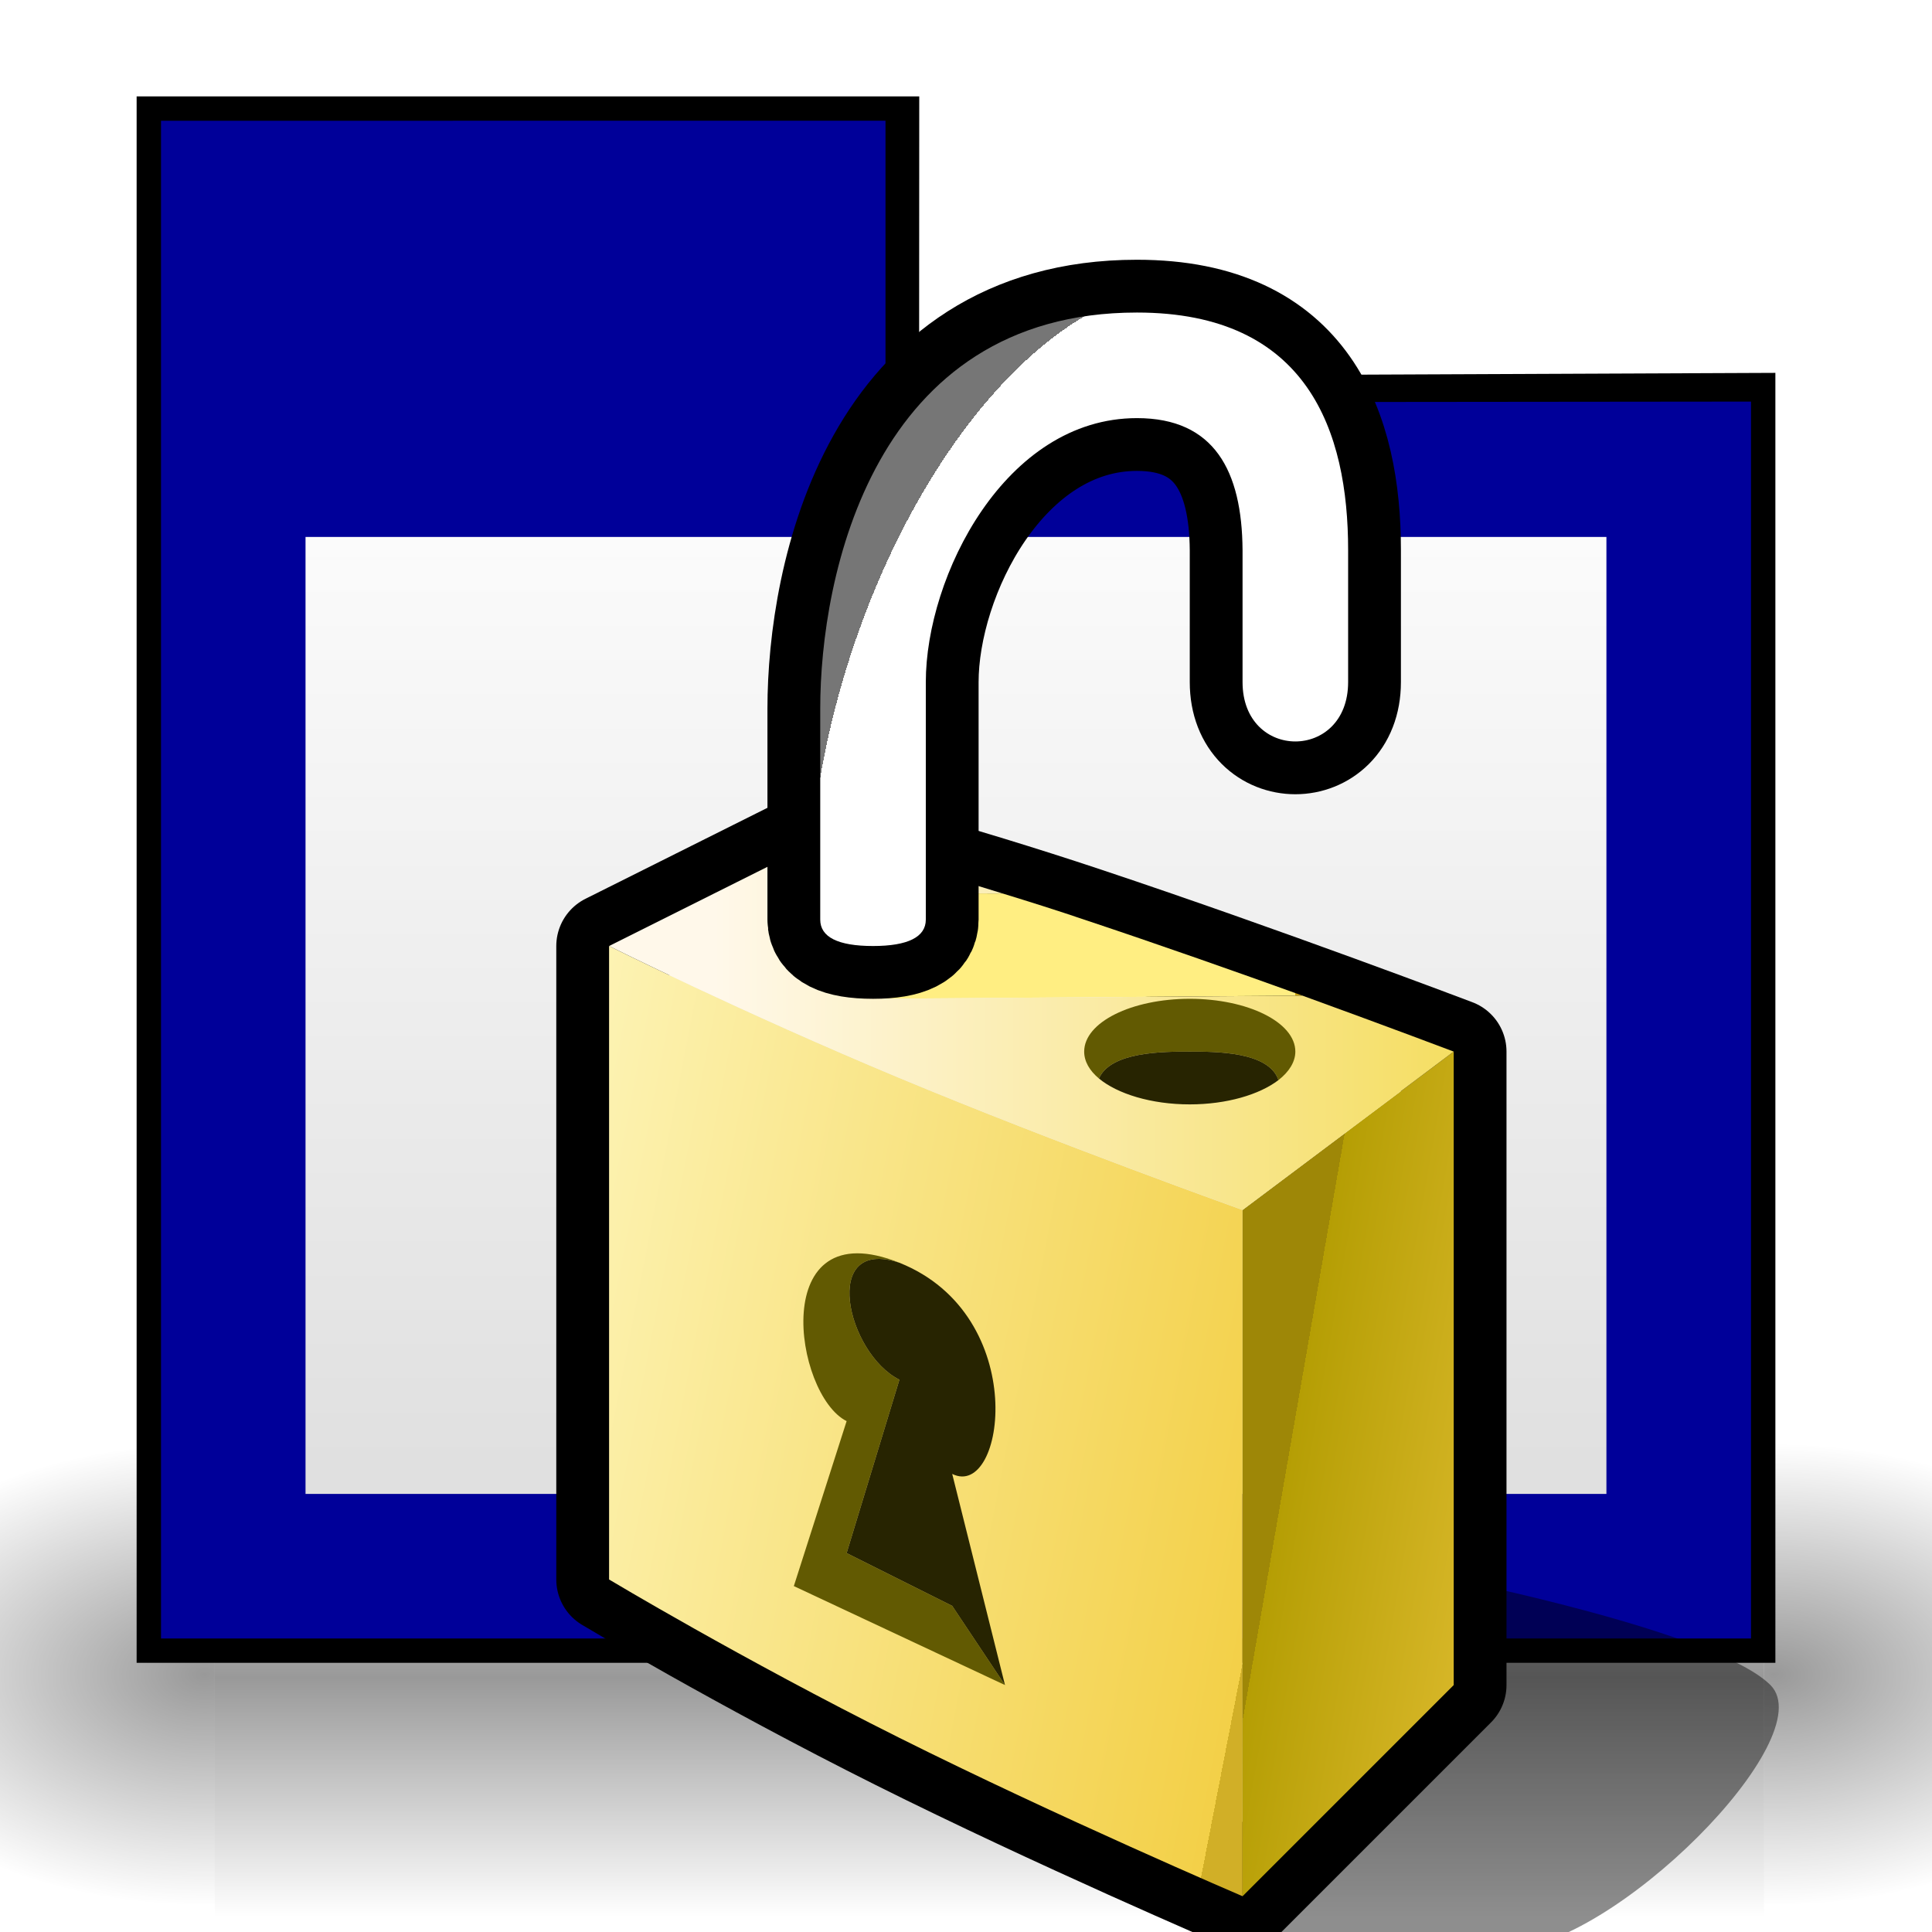
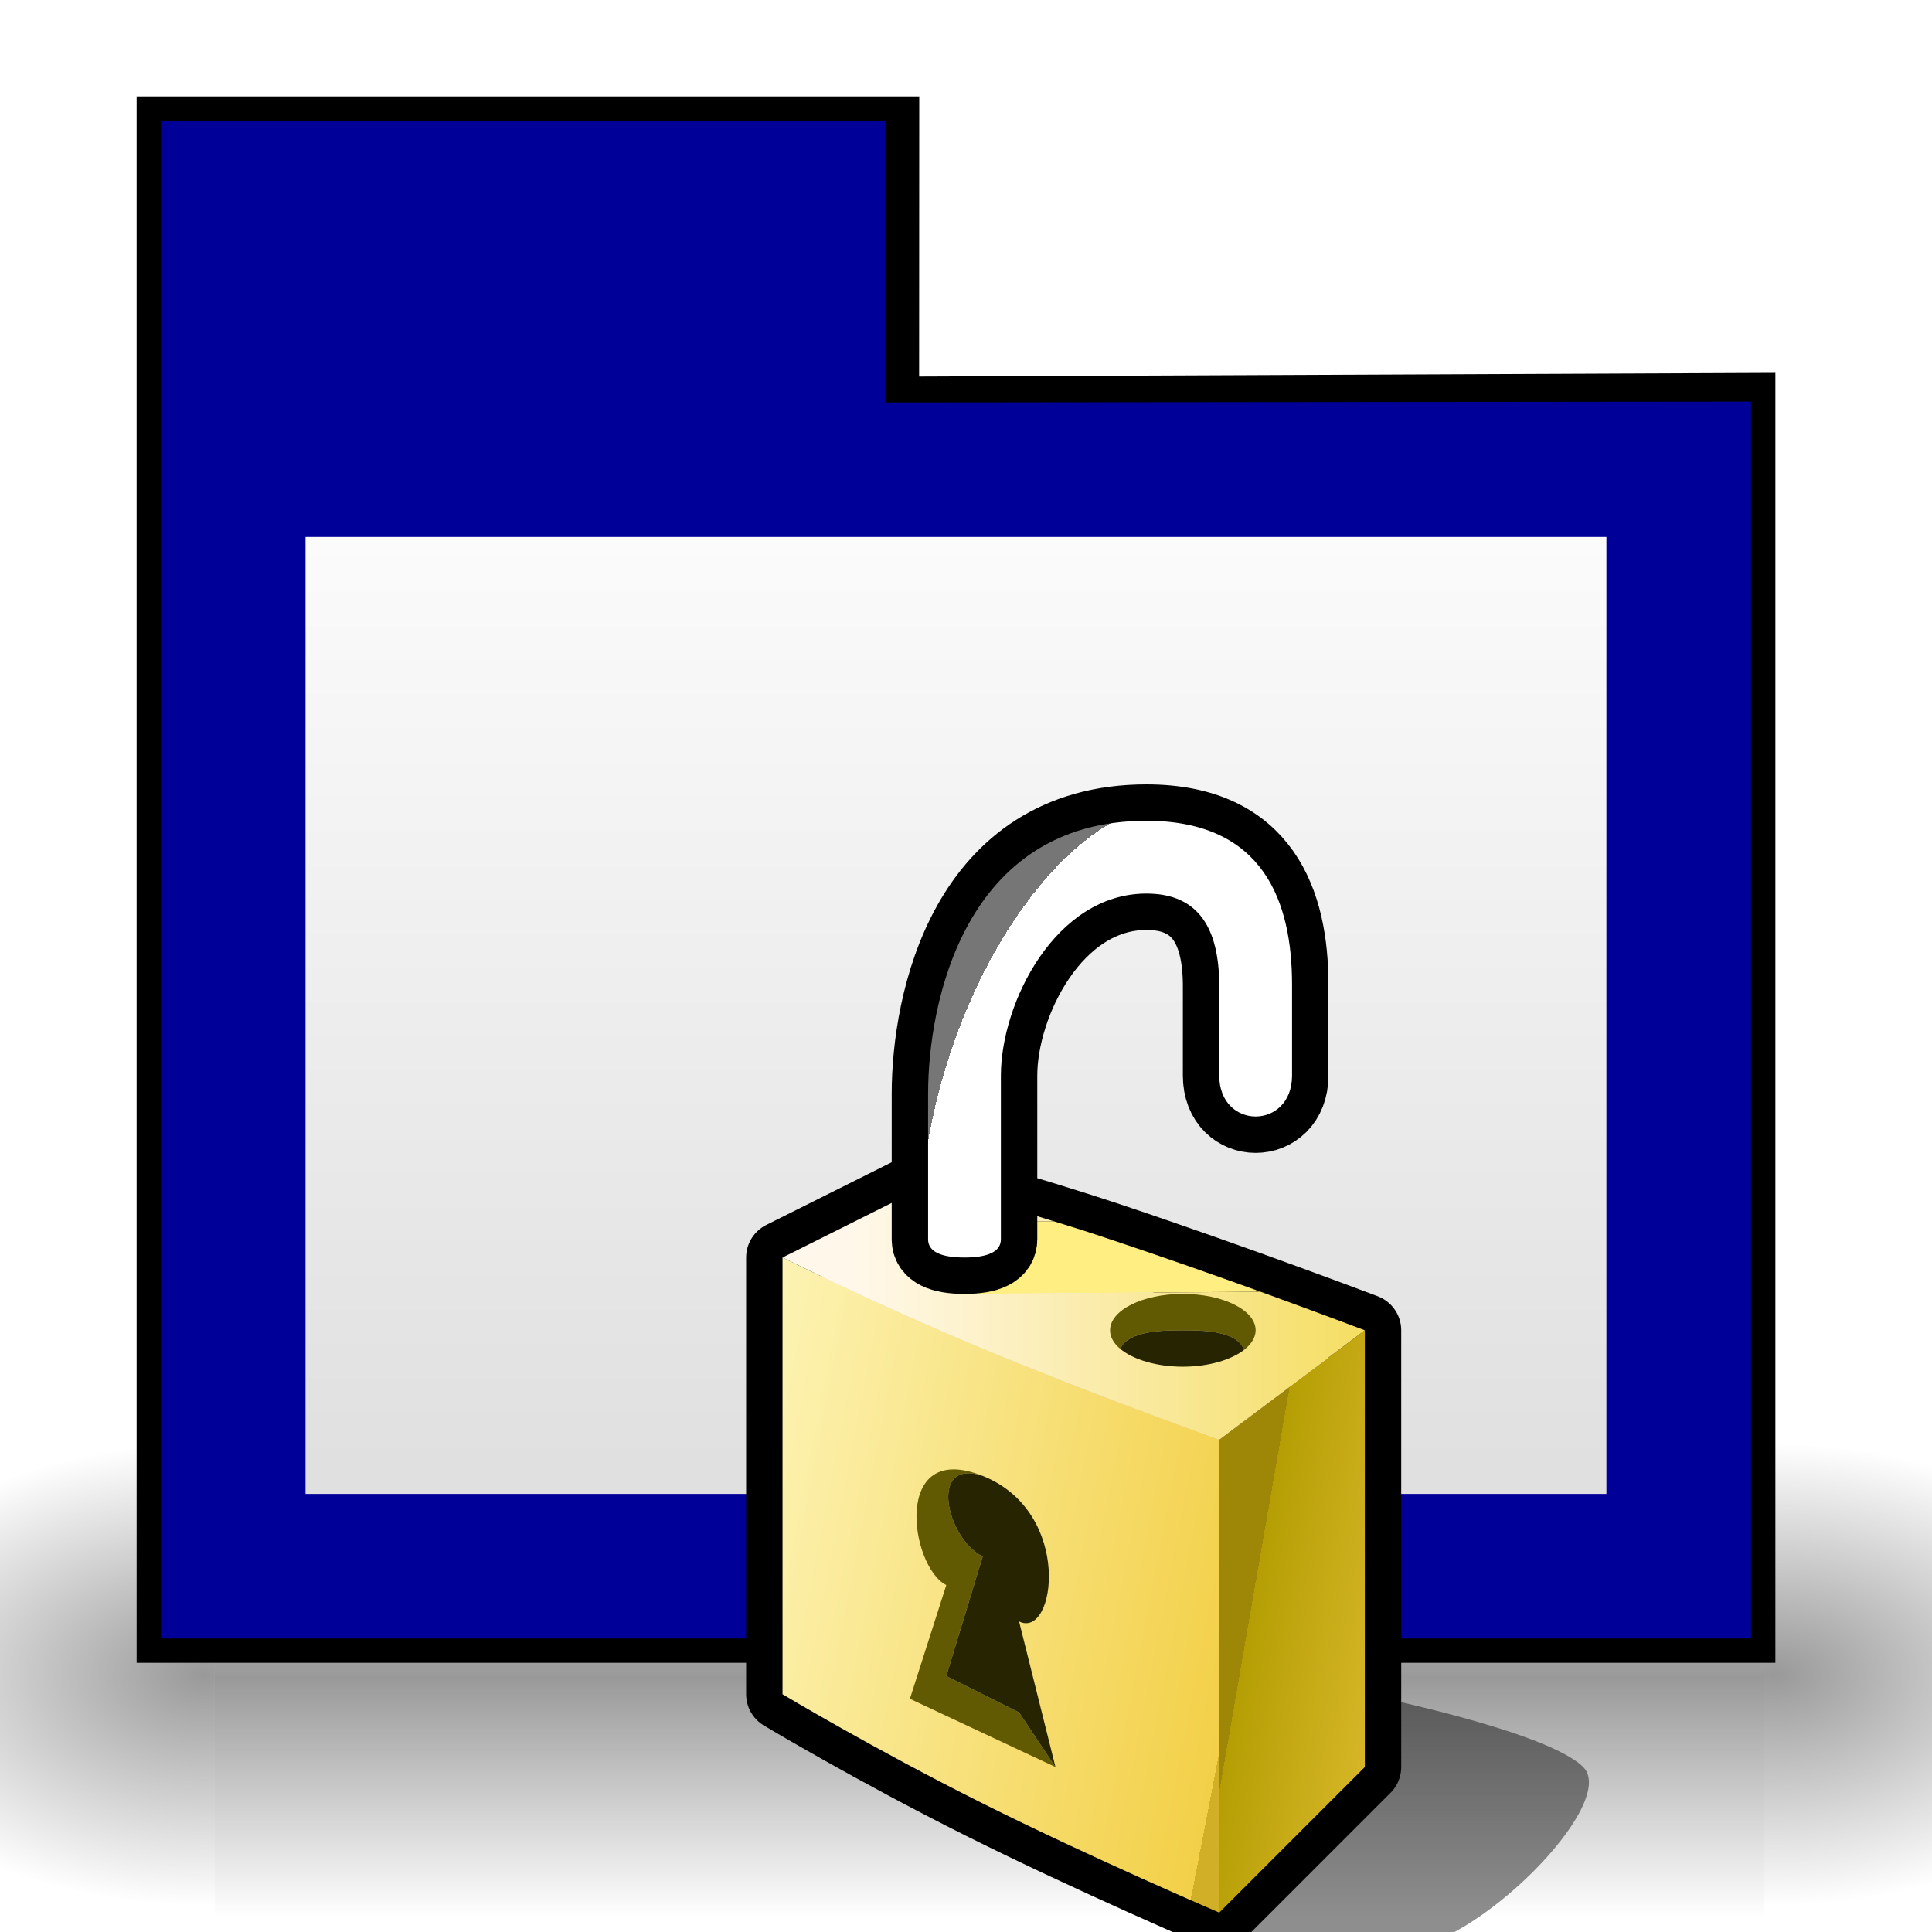
<svg xmlns="http://www.w3.org/2000/svg" xmlns:xlink="http://www.w3.org/1999/xlink" version="1.0" x="0" y="0" width="48" height="48" id="svg11300">
  <defs id="defs3">
    <linearGradient id="linearGradient2905">
      <stop style="stop-color:#729fcf;stop-opacity:1;" offset="0" id="stop2907" />
      <stop style="stop-color:#729fcf;stop-opacity:0;" offset="1" id="stop2909" />
    </linearGradient>
    <linearGradient id="linearGradient2897">
      <stop style="stop-color:#204a87;stop-opacity:1;" offset="0" id="stop2899" />
      <stop style="stop-color:#204a87;stop-opacity:0;" offset="1" id="stop2901" />
    </linearGradient>
    <linearGradient id="linearGradient2889">
      <stop style="stop-color:white;stop-opacity:1;" offset="0" id="stop2891" />
      <stop style="stop-color:white;stop-opacity:0;" offset="1" id="stop2893" />
    </linearGradient>
    <radialGradient xlink:href="#linearGradient5060" id="radialGradient5031" gradientUnits="userSpaceOnUse" gradientTransform="matrix(-2.774389,0,0,1.969706,112.7623,-872.8854)" cx="605.714" cy="486.648" fx="605.714" fy="486.648" r="117.143" />
    <linearGradient id="linearGradient5060">
      <stop style="stop-color:black;stop-opacity:1;" offset="0" id="stop5062" />
      <stop style="stop-color:black;stop-opacity:0;" offset="1" id="stop5064" />
    </linearGradient>
    <radialGradient xlink:href="#linearGradient5060" id="radialGradient5029" gradientUnits="userSpaceOnUse" gradientTransform="matrix(2.774389,0,0,1.969706,-1891.633,-872.8854)" cx="605.714" cy="486.648" fx="605.714" fy="486.648" r="117.143" />
    <linearGradient id="linearGradient5048">
      <stop style="stop-color:black;stop-opacity:0;" offset="0" id="stop5050" />
      <stop id="stop5056" offset="0.5" style="stop-color:black;stop-opacity:1;" />
      <stop style="stop-color:black;stop-opacity:0;" offset="1" id="stop5052" />
    </linearGradient>
    <linearGradient xlink:href="#linearGradient5048" id="linearGradient5027" gradientUnits="userSpaceOnUse" gradientTransform="matrix(2.774389,0,0,1.969706,-1892.179,-872.8854)" x1="302.857" y1="366.648" x2="302.857" y2="609.505" />
    <linearGradient id="linearGradient4816">
      <stop style="stop-color:#204a87;stop-opacity:1" offset="0" id="stop4818" />
      <stop style="stop-color:#204a87;stop-opacity:0" offset="1" id="stop4820" />
    </linearGradient>
    <linearGradient id="linearGradient3832">
      <stop style="stop-color:#ffffff;stop-opacity:1" offset="0" id="stop3834" />
      <stop style="stop-color:#e0e0e0;stop-opacity:1" offset="1" id="stop3836" />
    </linearGradient>
    <linearGradient xlink:href="#linearGradient3832" id="linearGradient2267" gradientUnits="userSpaceOnUse" gradientTransform="matrix(1.181102,0,0,1.133215,-2.996059,16.44342)" x1="17.881" y1="11.073" x2="17.881" y2="21.768" />
    <linearGradient xlink:href="#linearGradient5048" id="linearGradient1983" gradientUnits="userSpaceOnUse" gradientTransform="matrix(2.774389,0,0,1.969706,-1892.179,-872.8854)" x1="302.857" y1="366.648" x2="302.857" y2="609.505" />
    <radialGradient xlink:href="#linearGradient5060" id="radialGradient1985" gradientUnits="userSpaceOnUse" gradientTransform="matrix(2.774389,0,0,1.969706,-1891.633,-872.8854)" cx="605.714" cy="486.648" fx="605.714" fy="486.648" r="117.143" />
    <radialGradient xlink:href="#linearGradient5060" id="radialGradient1987" gradientUnits="userSpaceOnUse" gradientTransform="matrix(-2.774389,0,0,1.969706,112.7623,-872.8854)" cx="605.714" cy="486.648" fx="605.714" fy="486.648" r="117.143" />
    <linearGradient xlink:href="#linearGradient3832" id="linearGradient1989" gradientUnits="userSpaceOnUse" gradientTransform="matrix(1.181102,0,0,1.133215,7.003941,8.44342)" x1="17.881" y1="11.073" x2="17.881" y2="21.768" />
    <linearGradient xlink:href="#linearGradient4816" id="linearGradient1991" gradientUnits="userSpaceOnUse" gradientTransform="matrix(1.116479,0,0,1.28466,8.186833,8.33649)" x1="13.051" y1="11.354" x2="13.051" y2="5.617" />
    <linearGradient xlink:href="#linearGradient2889" id="linearGradient2895" x1="24.75" y1="13.984" x2="41.969" y2="13.984" gradientUnits="userSpaceOnUse" />
    <linearGradient xlink:href="#linearGradient2897" id="linearGradient2903" x1="35.101" y1="12.376" x2="43.349" y2="4.438" gradientUnits="userSpaceOnUse" gradientTransform="matrix(-0.6522778,0.75798,-0.75798,-0.6522778,70.96447,-1.234695)" />
    <linearGradient xlink:href="#linearGradient2905" id="linearGradient2911" x1="35.101" y1="12.376" x2="43.349" y2="4.438" gradientUnits="userSpaceOnUse" gradientTransform="matrix(-0.6522778,0.75798,-0.75798,-0.6522778,70.96447,-1.234695)" />
    <linearGradient xlink:href="#linearGradient3832" id="linearGradient3641" gradientUnits="userSpaceOnUse" gradientTransform="matrix(1.181102,0,0,1.133215,7.003941,8.44342)" x1="17.881" y1="11.073" x2="17.881" y2="21.768" />
    <linearGradient xlink:href="#linearGradient5048" id="linearGradient3742" gradientUnits="userSpaceOnUse" gradientTransform="matrix(2.774389,0,0,1.969706,-1892.179,-872.8854)" x1="302.857" y1="366.648" x2="302.857" y2="609.505" />
    <radialGradient xlink:href="#linearGradient5060" id="radialGradient3744" gradientUnits="userSpaceOnUse" gradientTransform="matrix(2.774389,0,0,1.969706,-1891.633,-872.8854)" cx="605.714" cy="486.648" fx="605.714" fy="486.648" r="117.143" />
    <radialGradient xlink:href="#linearGradient5060" id="radialGradient3746" gradientUnits="userSpaceOnUse" gradientTransform="matrix(-2.774389,0,0,1.969706,112.7623,-872.8854)" cx="605.714" cy="486.648" fx="605.714" fy="486.648" r="117.143" />
    <linearGradient xlink:href="#linearGradient3832" id="linearGradient3748" gradientUnits="userSpaceOnUse" gradientTransform="matrix(1.181102,0,0,1.133215,-2.996059,16.44342)" x1="17.881" y1="11.073" x2="17.881" y2="21.768" />
    <linearGradient xlink:href="#linearGradient5048" id="linearGradient2878" gradientUnits="userSpaceOnUse" gradientTransform="matrix(2.774389,0,0,1.969706,-1892.179,-872.8854)" x1="302.857" y1="366.648" x2="302.857" y2="609.505" />
    <radialGradient xlink:href="#linearGradient5060" id="radialGradient2880" gradientUnits="userSpaceOnUse" gradientTransform="matrix(2.774389,0,0,1.969706,-1891.633,-872.8854)" cx="605.714" cy="486.648" fx="605.714" fy="486.648" r="117.143" />
    <radialGradient xlink:href="#linearGradient5060" id="radialGradient2882" gradientUnits="userSpaceOnUse" gradientTransform="matrix(-2.774389,0,0,1.969706,112.7623,-872.8854)" cx="605.714" cy="486.648" fx="605.714" fy="486.648" r="117.143" />
    <linearGradient xlink:href="#linearGradient3832" id="linearGradient2884" gradientUnits="userSpaceOnUse" gradientTransform="matrix(1.181102,0,0,1.133215,-2.996059,16.44342)" x1="17.881" y1="11.073" x2="17.881" y2="21.768" />
    <linearGradient xlink:href="#linearGradient3832" id="linearGradient3818" gradientUnits="userSpaceOnUse" gradientTransform="matrix(1.429798,0,0,1.371828,4.590421,9.721204)" x1="17.881" y1="11.073" x2="17.881" y2="21.768" />
    <linearGradient xlink:href="#linearGradient5048" id="linearGradient3824" gradientUnits="userSpaceOnUse" gradientTransform="matrix(2.774389,0,0,1.969706,-1892.179,-872.8854)" x1="302.857" y1="366.648" x2="302.857" y2="609.505" />
    <radialGradient xlink:href="#linearGradient5060" id="radialGradient3826" gradientUnits="userSpaceOnUse" gradientTransform="matrix(2.774389,0,0,1.969706,-1891.633,-872.8854)" cx="605.714" cy="486.648" fx="605.714" fy="486.648" r="117.143" />
    <radialGradient xlink:href="#linearGradient5060" id="radialGradient3828" gradientUnits="userSpaceOnUse" gradientTransform="matrix(-2.774389,0,0,1.969706,112.7623,-872.8854)" cx="605.714" cy="486.648" fx="605.714" fy="486.648" r="117.143" />
    <radialGradient xlink:href="#linearGradient5060" id="radialGradient3831" gradientUnits="userSpaceOnUse" gradientTransform="matrix(-0.04759614,0,0,0.02928828,40.48193,28.00312)" cx="605.714" cy="486.648" fx="605.714" fy="486.648" r="117.143" />
    <radialGradient xlink:href="#linearGradient5060" id="radialGradient3834" gradientUnits="userSpaceOnUse" gradientTransform="matrix(0.04759614,0,0,0.02928828,6.095444,28.00312)" cx="605.714" cy="486.648" fx="605.714" fy="486.648" r="117.143" />
    <linearGradient xlink:href="#linearGradient5048" id="linearGradient3837" gradientUnits="userSpaceOnUse" gradientTransform="matrix(0.04759614,0,0,0.02928828,6.086077,28.00312)" x1="302.857" y1="366.648" x2="302.857" y2="609.505" />
    <linearGradient xlink:href="#linearGradient3832" id="linearGradient3847" gradientUnits="userSpaceOnUse" gradientTransform="matrix(1.533013,0,0,1.470858,1.983348,7.1128)" x1="17.881" y1="11.073" x2="17.881" y2="21.768" />
    <linearGradient y2="12.34" x2="95.37" y1="-20.7" x1="70.14" gradientUnits="userSpaceOnUse" id="gradient0">
      <stop id="stop4218" stop-color="#c80505" offset="0" />
      <stop id="stop4220" stop-color="#9d0404" offset="0.49" />
      <stop id="stop4222" stop-color="#b40404" offset="1" />
    </linearGradient>
    <linearGradient y2="22.55" x2="102.64" y1="-7.12" x1="89.68" gradientUnits="userSpaceOnUse" id="gradient1">
      <stop id="stop4229" stop-color="#ff3e3e" offset="0" />
      <stop id="stop4231" stop-color="#f70606" offset="1" />
    </linearGradient>
    <linearGradient y2="3.46" x2="71.47" y1="-23.17" x1="47.25" gradientUnits="userSpaceOnUse" id="gradient2">
      <stop id="stop4236" stop-color="#ff9090" offset="0" />
      <stop id="stop4238" stop-color="#ff7575" offset="1" />
    </linearGradient>
    <linearGradient id="gradient0-1" gradientUnits="userSpaceOnUse" x1="83.05" y1="-5.55" x2="103.7" y2="26.91">
      <stop offset="0" stop-color="#faf9d2" id="stop11" />
      <stop offset="1" stop-color="#dddb8f" id="stop13" />
    </linearGradient>
    <linearGradient id="gradient1-2" gradientUnits="userSpaceOnUse" x1="34.74" y1="6.06" x2="56.81" y2="23.28">
      <stop offset="0" stop-color="#010101" id="stop20" />
      <stop offset="1" stop-color="#807e5d" id="stop22" />
    </linearGradient>
  </defs>
  <g id="g3849" transform="matrix(1.674724,0,0,1.674724,-14.42197,-29.16441)">
    <rect y="38.742" x="11.798" height="7.113" width="22.982" id="rect4173" style="opacity:0.402;color:#000000;fill:url(#linearGradient3837);fill-opacity:1;fill-rule:nonzero;stroke:none;stroke-width:1;marker:none;visibility:visible;display:inline;overflow:visible" />
    <path id="path5058" d="m 34.78,38.742 c 0,0 0,7.112 0,7.112 2.451,0.013 5.926,-1.594 5.926,-3.557 0,-1.963 -2.735,-3.556 -5.926,-3.556 z" style="opacity:0.402;color:#000000;fill:url(#radialGradient3834);fill-opacity:1;fill-rule:nonzero;stroke:none;stroke-width:1;marker:none;visibility:visible;display:inline;overflow:visible" />
    <path style="opacity:0.402;color:#000000;fill:url(#radialGradient3831);fill-opacity:1;fill-rule:nonzero;stroke:none;stroke-width:1;marker:none;visibility:visible;display:inline;overflow:visible" d="m 11.798,38.742 c 0,0 0,7.112 0,7.112 -2.451,0.013 -5.926,-1.594 -5.926,-3.557 0,-1.963 2.735,-3.556 5.926,-3.556 z" id="path5018" />
    <path id="rect3818" d="m 11,19.206 10.887,0 -0.002,4.157 12.703,-0.054 0,18.412 -23.588,0 z" style="color:#000000;fill:url(#linearGradient3847);fill-opacity:1;fill-rule:evenodd;stroke:#000000;stroke-width:0.723;stroke-linecap:butt;stroke-linejoin:miter;stroke-miterlimit:4;stroke-opacity:1;stroke-dashoffset:0;marker:none;visibility:visible;display:inline;overflow:visible" />
    <path id="rect3839" d="m 11,19.206 0,22.516 23.588,0 0,-18.35 -12.84,0.013 0,-4.18 z m 2.144,6.174 19.299,0 0,14.197 -19.299,0 z" style="fill:#000099;fill-opacity:1;fill-rule:evenodd;stroke:none" />
  </g>
-   <g style="color-interpolation:linearRGB" id="g8914" transform="matrix(0.6557713,0,0,0.6557713,5.951488,6.453392)">
+   <g style="color-interpolation:linearRGB" id="g8914" transform="matrix(0.4521027,0,0,0.4521027,13.11204,19.48818)">
    <g id="g8857">
-       <path id="path8859" d="M 38,64 H 48 C 52,64 60,56 58,54 56,52 46,50 46,50 Z" style="fill:#010101;fill-opacity:0.443" />
-       <path id="path8861" d="m 14,50 c 0,0 5,3 11,6 6,3 13,6 13,6 l 8,-8 V 30 C 46,30 38.81,27.27 32,25 27.15,23.38 22,22 22,22 l -8,4 z" style="fill:none;stroke:#000000;stroke-width:4;stroke-linejoin:round" />
+       <path id="path8859" d="m 38,64 10,0 C 52,64 60,56 58,54 56,52 46,50 46,50 l -8,14 z" style="fill:#010101;fill-opacity:0.443" />
+       <path id="path8861" d="m 14,50 c 0,0 5,3 11,6 6,3 13,6 13,6 l 8,-8 0,-24 C 46,30 38.81,27.27 32,25 27.15,23.38 22,22 22,22 l -8,4 0,24 z" style="fill:none;stroke:#000000;stroke-width:4;stroke-linejoin:round" />
      <linearGradient y2="12.16" x2="45.96" y1="5.4" x1="11.12" gradientUnits="userSpaceOnUse" id="gradient0-0">
        <stop id="stop8864" stop-color="#fffbcc" offset="0" />
        <stop id="stop8866" stop-color="#f3d048" offset="1" />
        <stop id="stop8868" stop-color="#d1af27" offset="0.757" />
      </linearGradient>
-       <path id="path8870" d="m 14,50 c 0,0 5,3 11,6 6,3 13,6 13,6 V 36 C 38,36 31,33.5 25,31 19,28.5 14,26 14,26 Z" style="fill:url(#gradient0-0)" />
+       <path id="path8870" d="m 14,50 c 0,0 5,3 11,6 6,3 13,6 13,6 L 38,36 C 38,36 31,33.5 25,31 19,28.5 14,26 14,26 l 0,24 z" style="fill:url(#gradient0-0)" />
      <linearGradient y2="12.92" x2="58.71" y1="10.16" x1="42.83" gradientUnits="userSpaceOnUse" id="gradient1-9">
        <stop id="stop8873" stop-color="#9e8707" offset="0.185" />
        <stop id="stop8875" stop-color="#b59e04" offset="0" />
        <stop id="stop8877" stop-color="#eec740" offset="1" />
      </linearGradient>
-       <path id="path8879" d="m 38,62 8,-8 V 30 l -8,6 z" style="fill:url(#gradient1-9)" />
+       <path id="path8879" d="m 38,62 8,-8 0,-24 -8,6 0,26 z" style="fill:url(#gradient1-9)" />
      <linearGradient y2="-6" x2="40" y1="-6" x1="24" gradientUnits="userSpaceOnUse" id="gradient2-3">
        <stop id="stop8882" stop-color="#ffee82" offset="1" />
        <stop id="stop8884" stop-color="#c9a515" offset="0" />
      </linearGradient>
-       <path id="path8886" d="M 24,28 40.27,27.88 C 37.83,27 34.88,25.96 32,25 30.97,24.65 29.92,24.32 28.91,24.01 L 26,24 Z" style="fill:url(#gradient2-3)" />
+       <path id="path8886" d="M 24,28 40.27,27.88 C 37.83,27 34.88,25.96 32,25 30.97,24.65 29.92,24.32 28.91,24.01 L 26,24 24,28 Z" style="fill:url(#gradient2-3)" />
      <linearGradient y2="-6" x2="46" y1="-6" x1="18" gradientUnits="userSpaceOnUse" id="gradient3">
        <stop id="stop8889" stop-color="#fff8ea" offset="0" />
        <stop id="stop8891" stop-color="#f5de63" offset="1" />
      </linearGradient>
-       <path id="path8893" d="m 14,26 c 0,0 5,2.5 11,5 6,2.5 13,5 13,5 l 8,-6 c 0,0 -2.4,-0.91 -5.73,-2.12 L 24,28 l 2,-4 2.91,0.01 C 25.19,22.85 22,22 22,22 Z" style="fill:url(#gradient3)" />
+       <path id="path8893" d="m 14,26 c 0,0 5,2.5 11,5 6,2.5 13,5 13,5 l 8,-6 c 0,0 -2.4,-0.91 -5.73,-2.12 L 24,28 l 2,-4 2.91,0.01 C 25.19,22.85 22,22 22,22 l -8,4 z" style="fill:url(#gradient3)" />
      <path id="path8895" d="m 25,38 c -3,-1 -2,3.43 0,4.43 l -2,6.57 4,2 2,3 -8,-3.75 2,-6.25 c -2,-1 -3,-8 2,-6 z M 36,28 c -2.21,0 -4,0.89 -4,2 0,0.37 0.2,0.72 0.56,1.02 C 33,30 35,30 36,30 c 1,0 3,0 3.36,1.08 C 39.76,30.77 40,30.39 40,30 40,28.89 38.2,28 36,28 Z" style="fill:#625a02" />
-       <path id="path8897" d="m 25,38 c 5,2 4,9 2,8 l 2,8 -2,-3 -4,-2 2,-6.57 C 23,41.43 22,37 25,38 Z m 11,-8 c -1,0 -3,0 -3.44,1.02 0.7,0.58 1.98,0.98 3.44,0.98 1.4,0 2.64,-0.37 3.36,-0.92 C 39,30 37,30 36,30 Z M 22,17 v 8 c 0,0.66 0.67,1 2,1 1.32,0 2,-0.34 2,-1 v -9 c 0,-4 3,-10 8,-10 2.93,0 3.98,2 4,5 v 5 c 0,3 4,3 4,0 V 11 C 42,6.51 40.48,2 34,2 24,2 22,12 22,17 Z" style="fill:#272401" />
-       <path id="path8899" d="m 22,17 v 8 c 0,0.66 0.67,1 2,1 1.32,0 2,-0.34 2,-1 v -9 c 0,-4 3,-10 8,-10 2.93,0 3.98,2 4,5 v 5 c 0,3 4,3 4,0 V 11 C 42,6.51 40.48,2 34,2 24,2 22,12 22,17 Z" style="fill:none;stroke:#000000;stroke-width:4;stroke-linecap:round" />
+       <path id="path8897" d="m 25,38 c 5,2 4,9 2,8 l 2,8 -2,-3 -4,-2 2,-6.57 C 23,41.43 22,37 25,38 Z m 11,-8 c -1,0 -3,0 -3.44,1.02 0.7,0.58 1.98,0.98 3.44,0.98 1.4,0 2.64,-0.37 3.36,-0.92 C 39,30 37,30 36,30 Z m -14,-13 0,8 c 0,0.66 0.67,1 2,1 1.32,0 2,-0.34 2,-1 l 0,-9 c 0,-4 3,-10 8,-10 2.93,0 3.98,2 4,5 l 0,5 c 0,3 4,3 4,0 l 0,-5 C 42,6.51 40.48,2 34,2 24,2 22,12 22,17 Z" style="fill:#272401" />
+       <path id="path8899" d="m 22,17 0,8 c 0,0.66 0.67,1 2,1 1.32,0 2,-0.34 2,-1 l 0,-9 c 0,-4 3,-10 8,-10 2.93,0 3.98,2 4,5 l 0,5 c 0,3 4,3 4,0 l 0,-5 C 42,6.51 40.48,2 34,2 24,2 22,12 22,17 Z" style="fill:none;stroke:#000000;stroke-width:4;stroke-linecap:round" />
      <radialGradient gradientTransform="matrix(0.2395,0.0711,-0.1337,0.4501,32.1094,18.5344)" r="64" cy="0" cx="0" gradientUnits="userSpaceOnUse" id="gradient4">
        <stop id="stop8902" stop-color="#ffffff" offset="0.601" />
        <stop id="stop8904" stop-color="#767676" offset="0.395" />
      </radialGradient>
-       <path id="path8906" d="m 22,17 v 8 c 0,0.66 0.67,1 2,1 1.32,0 2,-0.34 2,-1 v -9 c 0,-4 3,-10 8,-10 2.93,0 3.98,2 4,5 v 5 c 0,3 4,3 4,0 V 11 C 42,6.51 40.48,2 34,2 24,2 22,12 22,17 Z" style="fill:url(#gradient4)" />
+       <path id="path8906" d="m 22,17 0,8 c 0,0.66 0.67,1 2,1 1.32,0 2,-0.34 2,-1 l 0,-9 c 0,-4 3,-10 8,-10 2.93,0 3.98,2 4,5 l 0,5 c 0,3 4,3 4,0 l 0,-5 C 42,6.51 40.48,2 34,2 24,2 22,12 22,17 Z" style="fill:url(#gradient4)" />
    </g>
  </g>
</svg>
